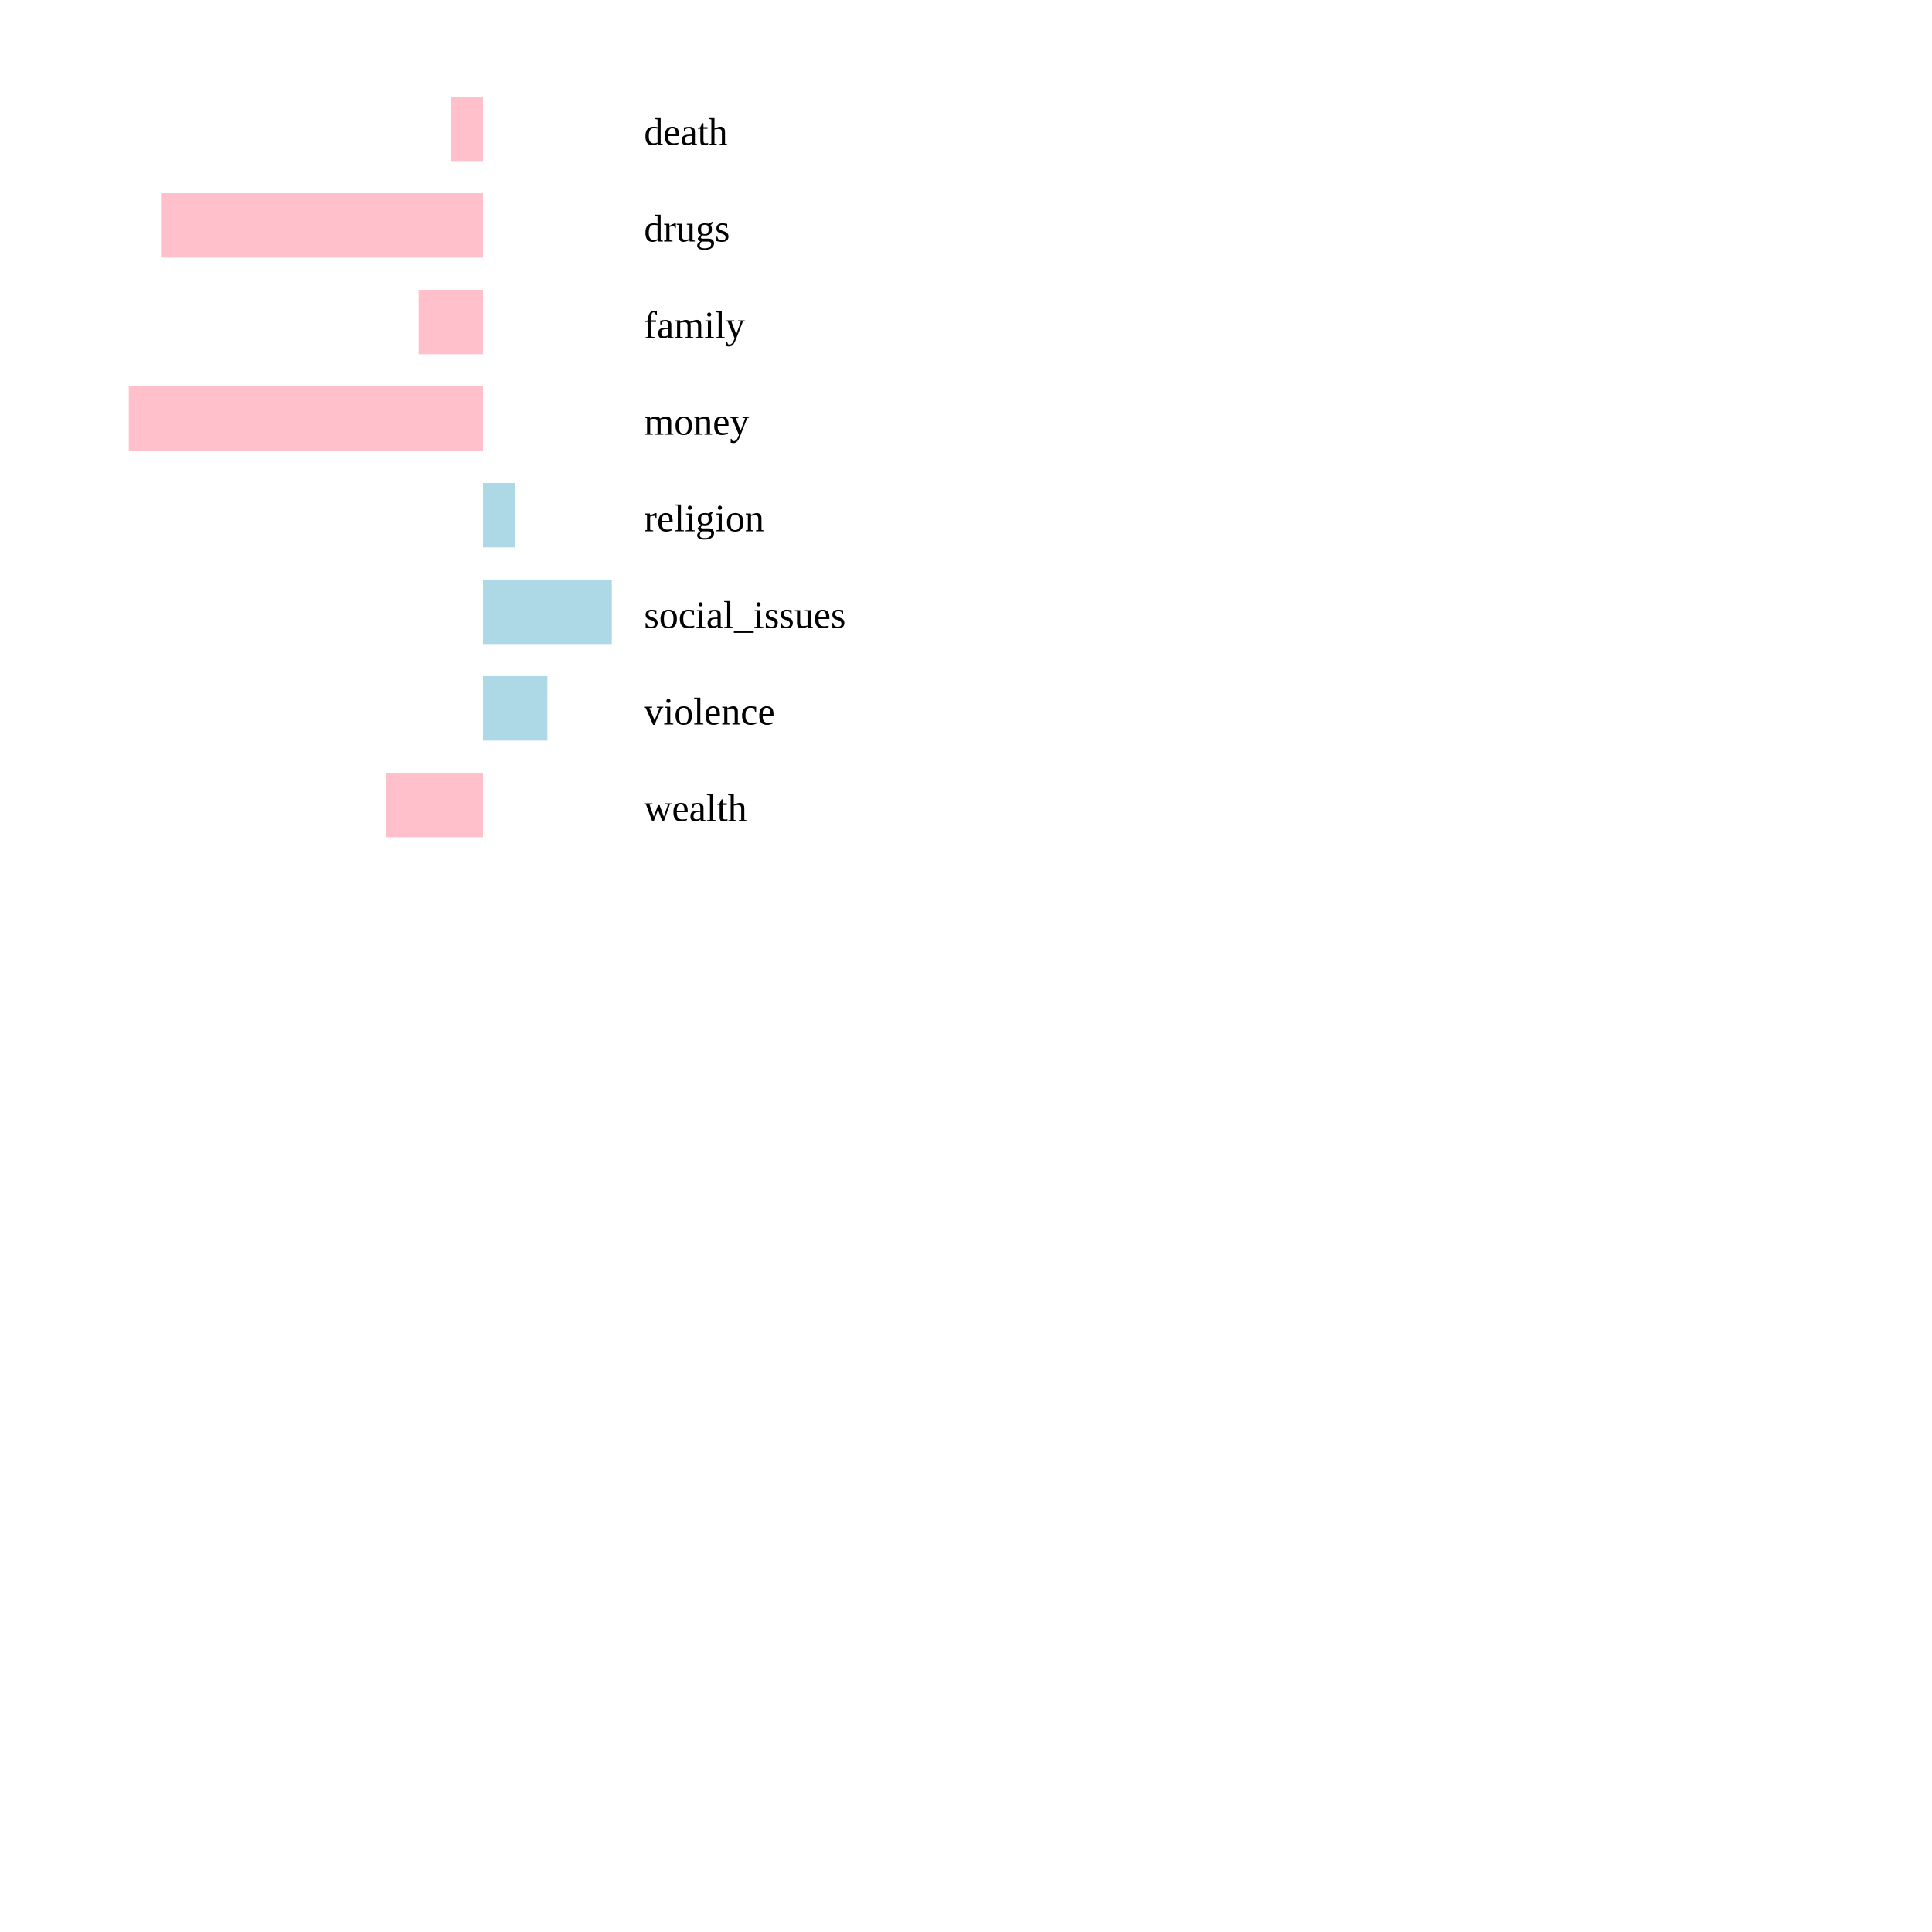
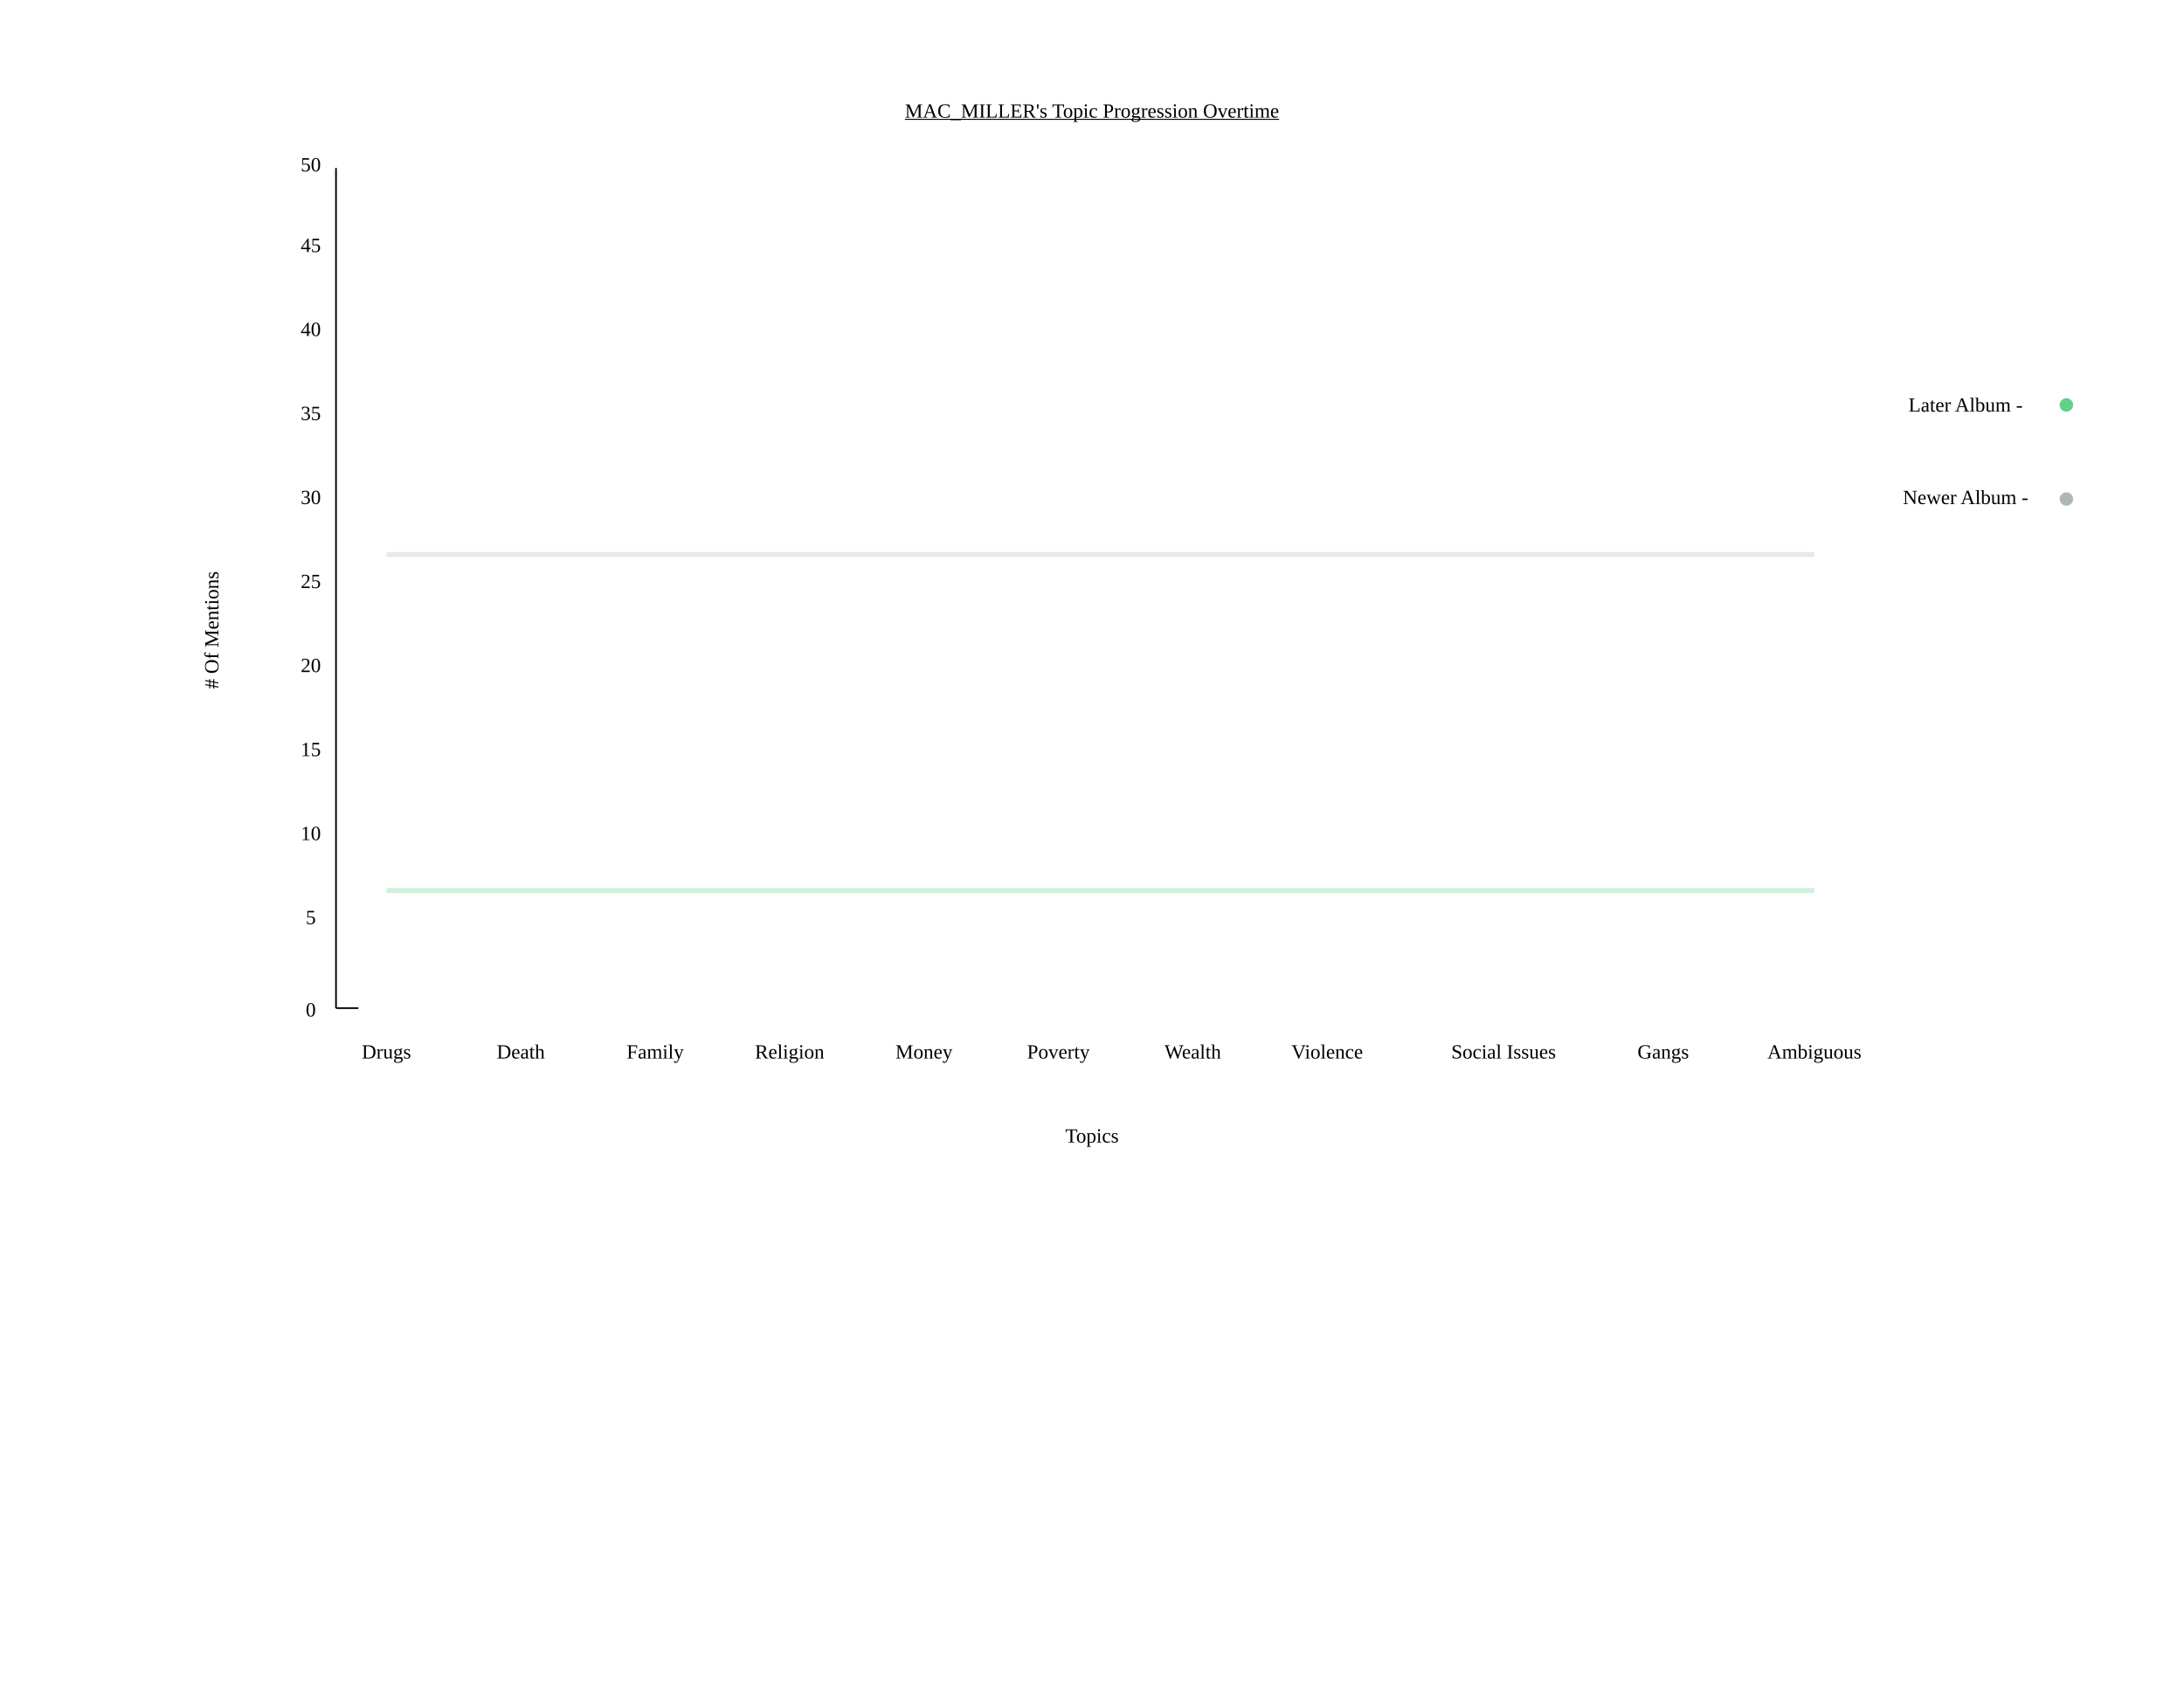
- <svg xmlns="http://www.w3.org/2000/svg" width="600" height="600">
-   <g transform="translate(150, 0)">
-     <rect x="-10" y="30" height="20" width="10" fill="pink" />
-     <rect x="0" y="30" height="20" width="0" fill="lightblue" />
-     <text x="50" y="45">death</text>
-     <rect x="-100" y="60" height="20" width="100" fill="pink" />
-     <rect x="0" y="60" height="20" width="0" fill="lightblue" />
-     <text x="50" y="75">drugs</text>
-     <rect x="-20" y="90" height="20" width="20" fill="pink" />
-     <rect x="0" y="90" height="20" width="0" fill="lightblue" />
-     <text x="50" y="105">family</text>
-     <rect x="-110" y="120" height="20" width="110" fill="pink" />
-     <rect x="0" y="120" height="20" width="0" fill="lightblue" />
-     <text x="50" y="135">money</text>
-     <rect x="-0" y="150" height="20" width="0" fill="pink" />
-     <rect x="0" y="150" height="20" width="10" fill="lightblue" />
-     <text x="50" y="165">religion</text>
-     <rect x="-0" y="180" height="20" width="0" fill="pink" />
-     <rect x="0" y="180" height="20" width="40" fill="lightblue" />
-     <text x="50" y="195">social_issues</text>
-     <rect x="-0" y="210" height="20" width="0" fill="pink" />
-     <rect x="0" y="210" height="20" width="20" fill="lightblue" />
-     <text x="50" y="225">violence</text>
-     <rect x="-30" y="240" height="20" width="30" fill="pink" />
-     <rect x="0" y="240" height="20" width="0" fill="lightblue" />
-     <text x="50" y="255">wealth</text>
+ <svg xmlns="http://www.w3.org/2000/svg" width="1300" height="1000">
+   <g transform="translate(200, 600)">
+     <polyline fill="none" stroke="#aeb8b0" stroke-width="3" opacity="0.3" points="                                     30, -270                                     110, -270                                     190,-270                                     270,-270                                     350,-270                                     430,-270                                     510,-270                                     590,-270                                     695,-270                                     790,-270                                     880,-270" />
+     <polyline fill="none" stroke="#61D088" stroke-width="3" opacity="0.3" points="                                     30, -70                                     110, -70                                     190,-70                                     270,-70                                     350,-70                                     430,-70                                     510,-70                                     590,-70                                     695,-70                                     790,-70                                     880,-70" />
+     <line x1="0" x2="13.333" y1="0" y2="0" stroke="black" />
+     <line x1="0" x2="0" y1="0" y2="-500" stroke="black" />
+     <text x="450" y="-530" text-anchor="middle" text-decoration="underline">MAC_MILLER's Topic Progression Overtime</text>
+     <text x="450" y="80" text-anchor="middle">Topics</text>
+     <text x="200" y="50" transform=" translate(-120,10) rotate(270)"># Of
+                         Mentions</text>
+     <text x="30" y="30" text-anchor="middle">Drugs</text>
+     <text x="110" y="30" text-anchor="middle">Death</text>
+     <text x="190" y="30" text-anchor="middle">Family</text>
+     <text x="270" y="30" text-anchor="middle">Religion</text>
+     <text x="350" y="30" text-anchor="middle">Money</text>
+     <text x="430" y="30" text-anchor="middle">Poverty</text>
+     <text x="510" y="30" text-anchor="middle">Wealth</text>
+     <text x="590" y="30" text-anchor="middle">Violence</text>
+     <text x="695" y="30" text-anchor="middle">Social Issues</text>
+     <text x="790" y="30" text-anchor="middle">Gangs</text>
+     <text x="880" y="30" text-anchor="middle">Ambiguous</text>
+     <text x="-15" y="5" text-anchor="middle">0</text>
+     <text x="-15" y="-50" text-anchor="middle">5</text>
+     <text x="-15" y="-100" text-anchor="middle">10</text>
+     <text x="-15" y="-150" text-anchor="middle">15</text>
+     <text x="-15" y="-200" text-anchor="middle">20</text>
+     <text x="-15" y="-250" text-anchor="middle">25</text>
+     <text x="-15" y="-300" text-anchor="middle">30</text>
+     <text x="-15" y="-350" text-anchor="middle">35</text>
+     <text x="-15" y="-400" text-anchor="middle">40</text>
+     <text x="-15" y="-450" text-anchor="middle">45</text>
+     <text x="-15" y="-498" text-anchor="middle">50</text>
+     <text x="970" y="-355" text-anchor="middle" font-size="12">Later Album
+                         -</text>
+     <text x="970" y="-300" text-anchor="middle" font-size="12">Newer Album
+                         -</text>
+     <circle cx="1030" cy="-359" r="4" fill="#61D088" />
+     <circle cx="1030" cy="-303" r="4" fill="#aeb8b0" />
  </g>
</svg>
